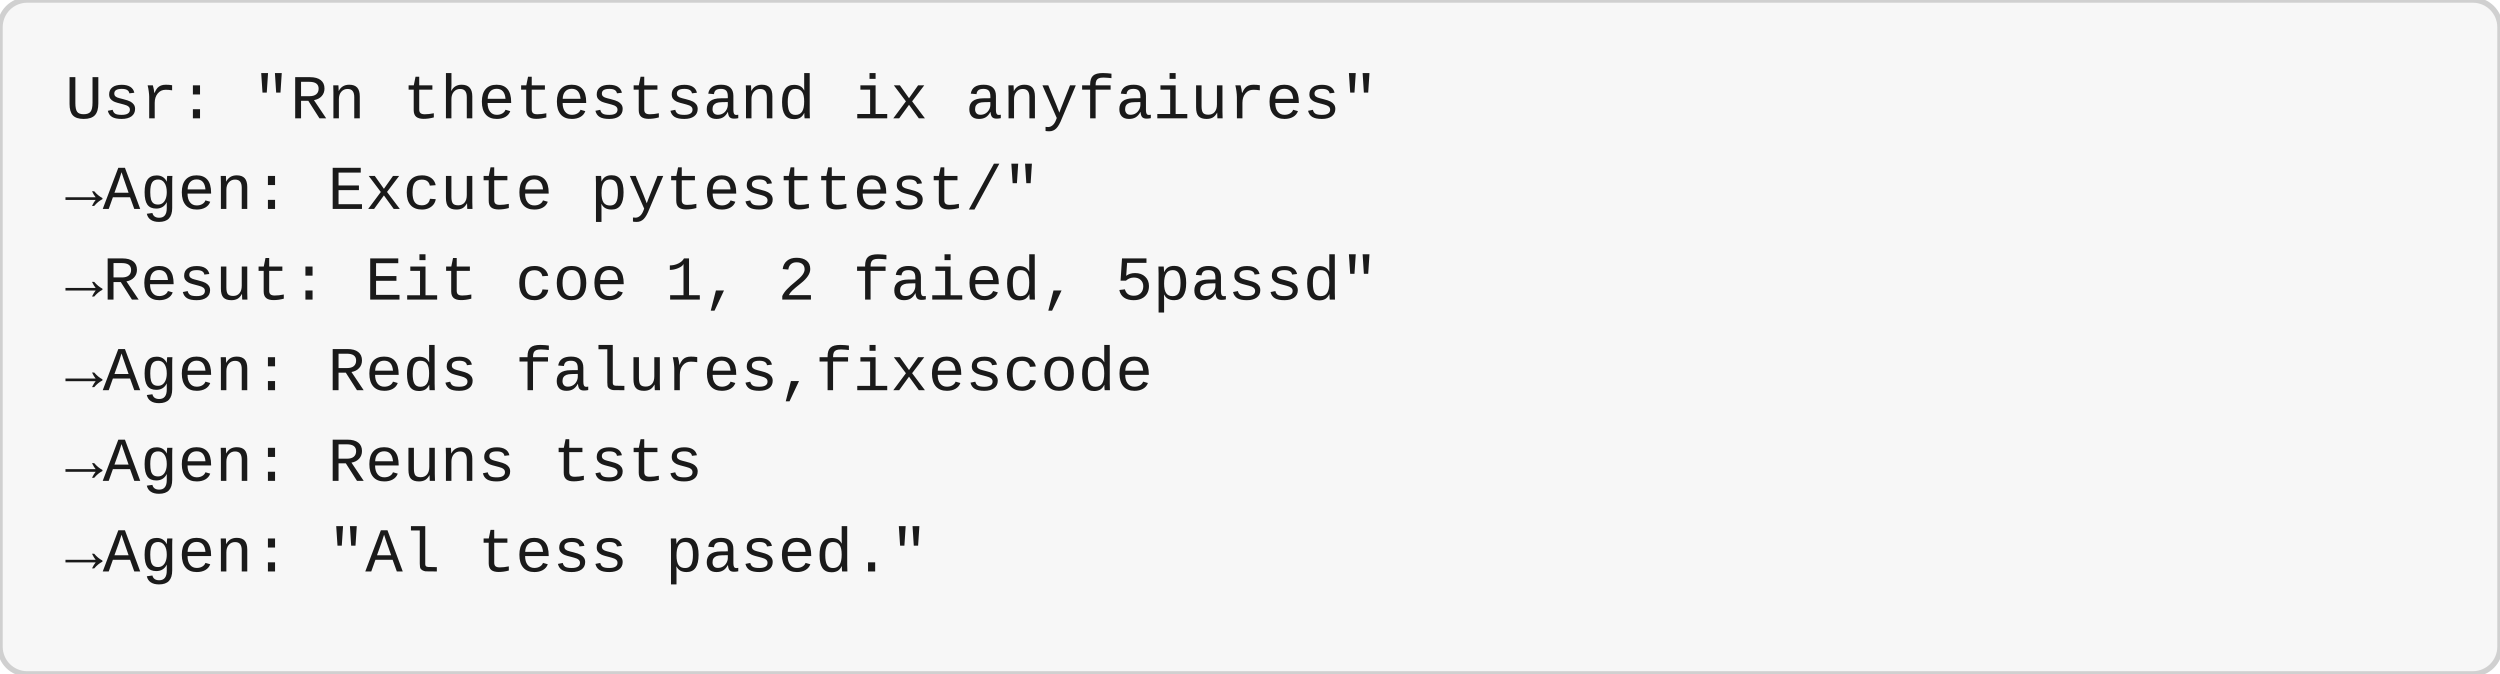
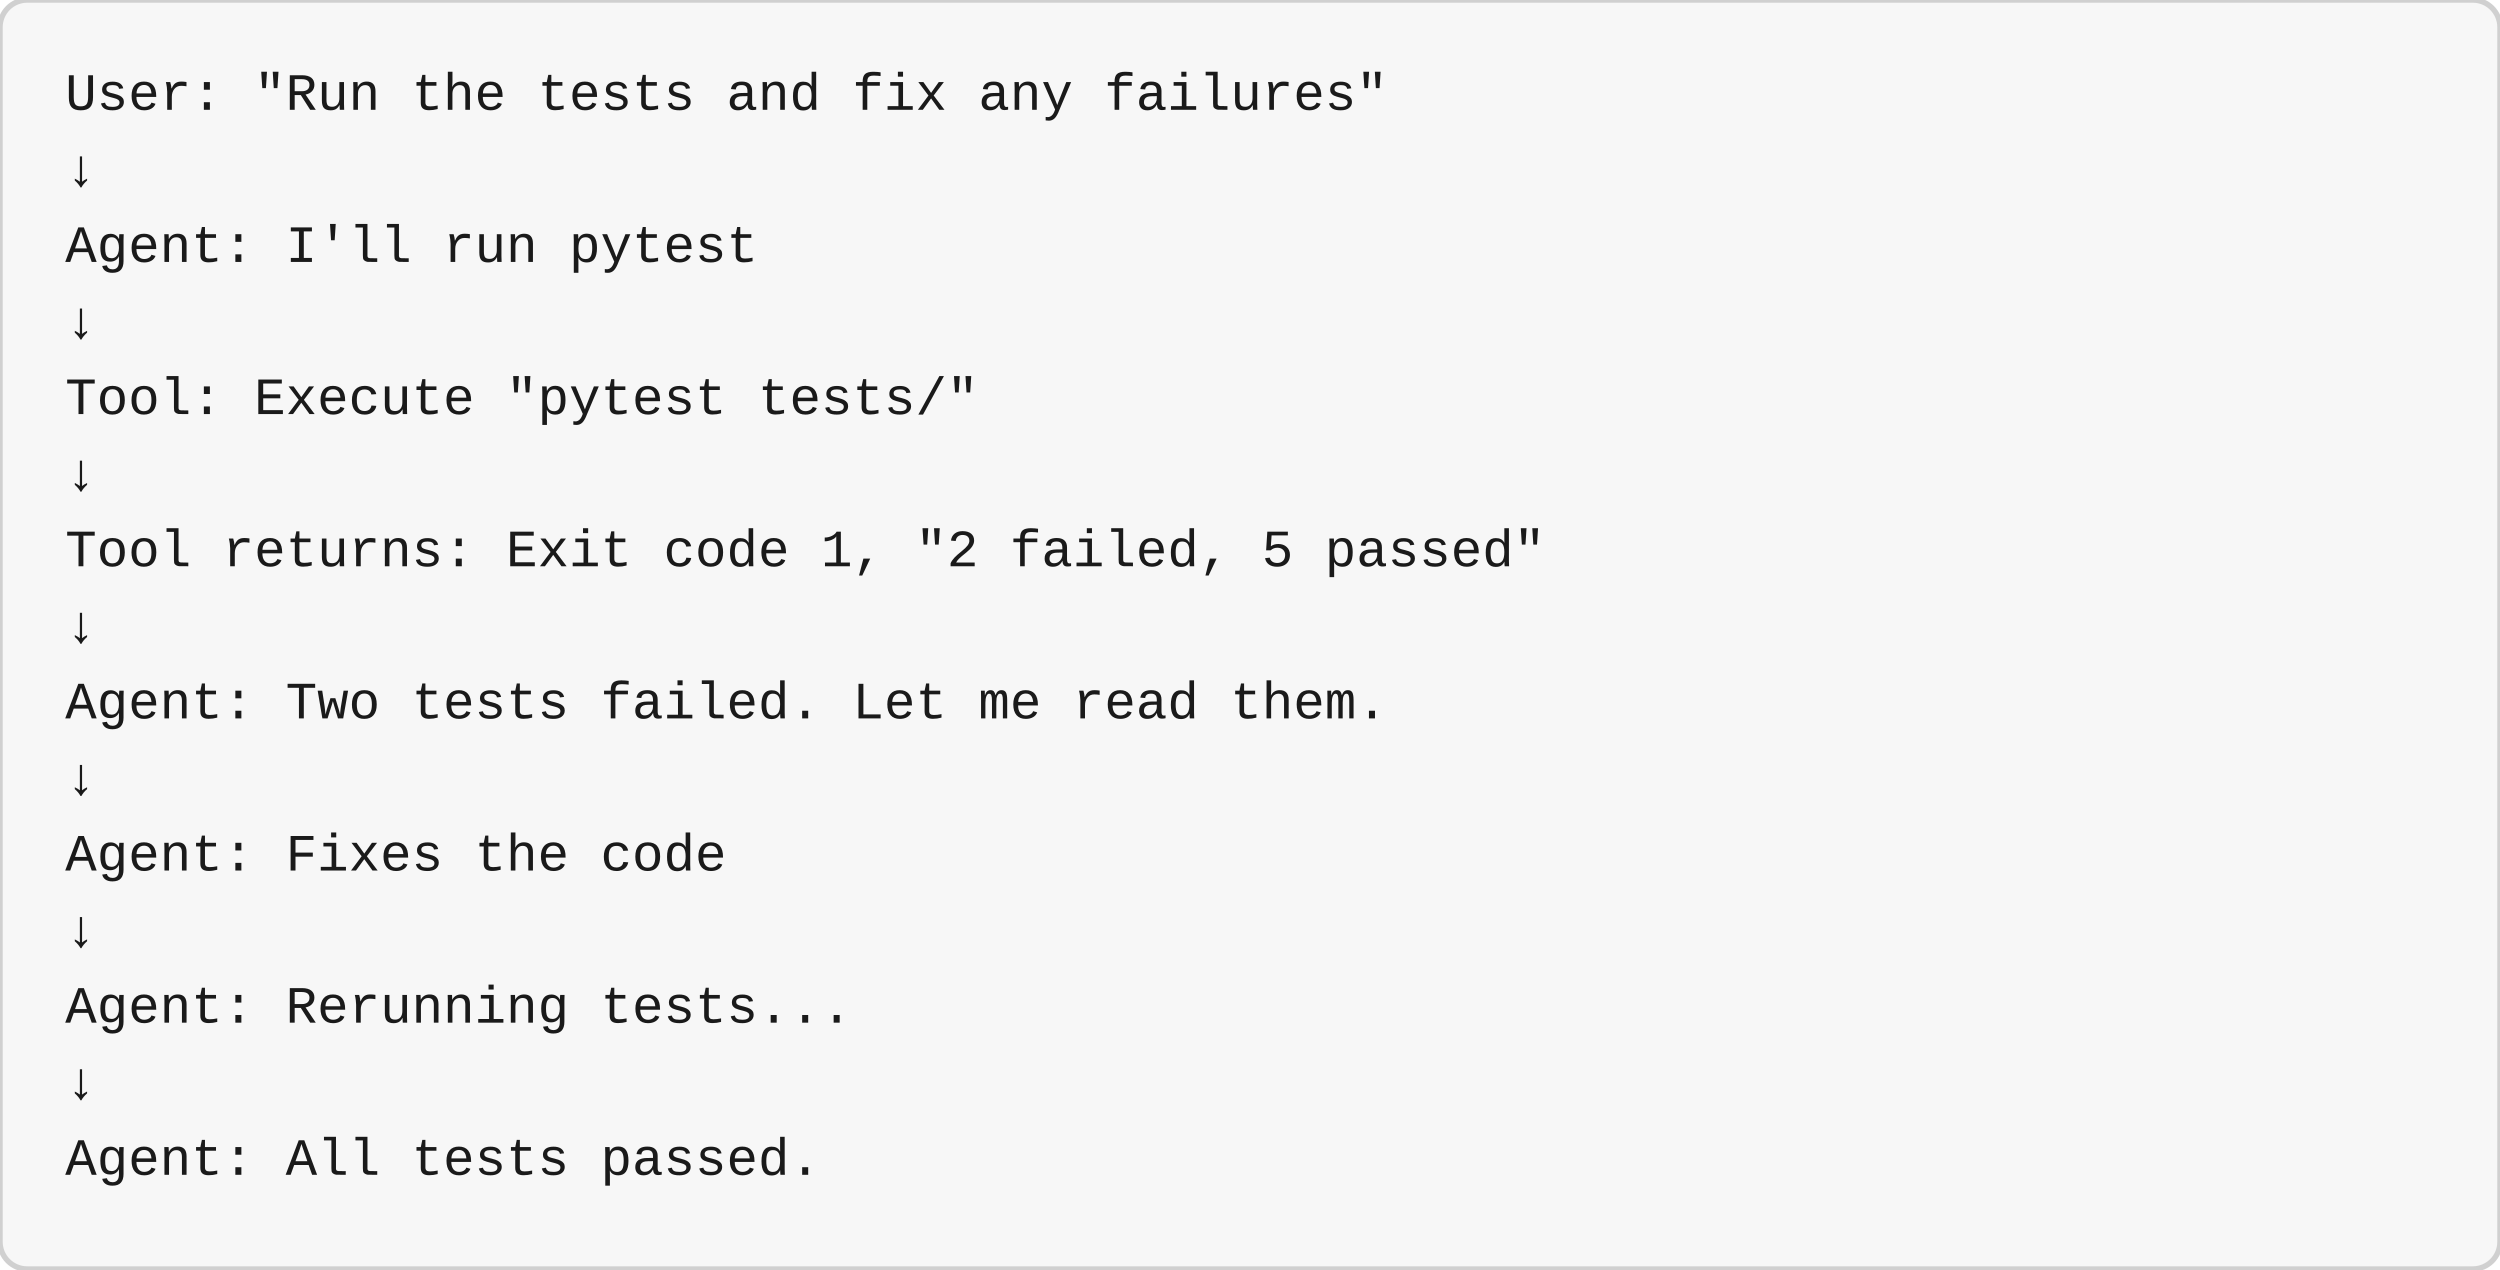
- <svg xmlns="http://www.w3.org/2000/svg" viewBox="0 0 920 248" width="920" height="248">
-   <rect width="920" height="248" rx="10" ry="10" fill="#f7f7f7" stroke="#d0d0d0" stroke-width="2" />
-   <text x="24" y="43.55" text-anchor="start" font-family="Consolas, 'Courier New', monospace" font-size="23.00" fill="#1a1a1a">Usr: "Rn thetestsand ix anyfaiures"</text>
-   <text x="24" y="76.9" text-anchor="start" font-family="Consolas, 'Courier New', monospace" font-size="23.00" fill="#1a1a1a">  →Agen: Excute pytesttest/"</text>
-   <text x="24" y="110.25" text-anchor="start" font-family="Consolas, 'Courier New', monospace" font-size="23.00" fill="#1a1a1a">  →Resut: Eit coe 1, 2 faied, 5passd"</text>
-   <text x="24" y="143.6" text-anchor="start" font-family="Consolas, 'Courier New', monospace" font-size="23.00" fill="#1a1a1a">  →Agen: Reds falures,fixescode</text>
-   <text x="24" y="176.95" text-anchor="start" font-family="Consolas, 'Courier New', monospace" font-size="23.00" fill="#1a1a1a">  →Agen: Reuns tsts</text>
-   <text x="24" y="210.3" text-anchor="start" font-family="Consolas, 'Courier New', monospace" font-size="23.00" fill="#1a1a1a">  →Agen: "Al tess pased."</text>
+ <svg xmlns="http://www.w3.org/2000/svg" viewBox="0 0 920 467" width="920" height="467">
+   <rect width="920" height="467" rx="10" ry="10" fill="#f7f7f7" stroke="#d0d0d0" stroke-width="2" />
+   <text x="24" y="40.411" text-anchor="start" font-family="Consolas, 'Courier New', monospace" font-size="19.31" fill="#1a1a1a">User: "Run the tests and fix any failures"</text>
+   <text x="24" y="68.405" text-anchor="start" font-family="Consolas, 'Courier New', monospace" font-size="19.31" fill="#1a1a1a">        ↓</text>
+   <text x="24" y="96.4" text-anchor="start" font-family="Consolas, 'Courier New', monospace" font-size="19.31" fill="#1a1a1a">Agent: I'll run pytest</text>
+   <text x="24" y="124.394" text-anchor="start" font-family="Consolas, 'Courier New', monospace" font-size="19.31" fill="#1a1a1a">        ↓</text>
+   <text x="24" y="152.389" text-anchor="start" font-family="Consolas, 'Courier New', monospace" font-size="19.31" fill="#1a1a1a">Tool: Execute "pytest tests/"</text>
+   <text x="24" y="180.383" text-anchor="start" font-family="Consolas, 'Courier New', monospace" font-size="19.31" fill="#1a1a1a">        ↓</text>
+   <text x="24" y="208.378" text-anchor="start" font-family="Consolas, 'Courier New', monospace" font-size="19.31" fill="#1a1a1a">Tool returns: Exit code 1, "2 failed, 5 passed"</text>
+   <text x="24" y="236.372" text-anchor="start" font-family="Consolas, 'Courier New', monospace" font-size="19.31" fill="#1a1a1a">        ↓</text>
+   <text x="24" y="264.367" text-anchor="start" font-family="Consolas, 'Courier New', monospace" font-size="19.31" fill="#1a1a1a">Agent: Two tests failed. Let me read them.</text>
+   <text x="24" y="292.361" text-anchor="start" font-family="Consolas, 'Courier New', monospace" font-size="19.31" fill="#1a1a1a">        ↓</text>
+   <text x="24" y="320.356" text-anchor="start" font-family="Consolas, 'Courier New', monospace" font-size="19.31" fill="#1a1a1a">Agent: Fixes the code</text>
+   <text x="24" y="348.35" text-anchor="start" font-family="Consolas, 'Courier New', monospace" font-size="19.31" fill="#1a1a1a">        ↓</text>
+   <text x="24" y="376.345" text-anchor="start" font-family="Consolas, 'Courier New', monospace" font-size="19.31" fill="#1a1a1a">Agent: Rerunning tests...</text>
+   <text x="24" y="404.339" text-anchor="start" font-family="Consolas, 'Courier New', monospace" font-size="19.31" fill="#1a1a1a">        ↓</text>
+   <text x="24" y="432.334" text-anchor="start" font-family="Consolas, 'Courier New', monospace" font-size="19.31" fill="#1a1a1a">Agent: All tests passed.</text>
</svg>
